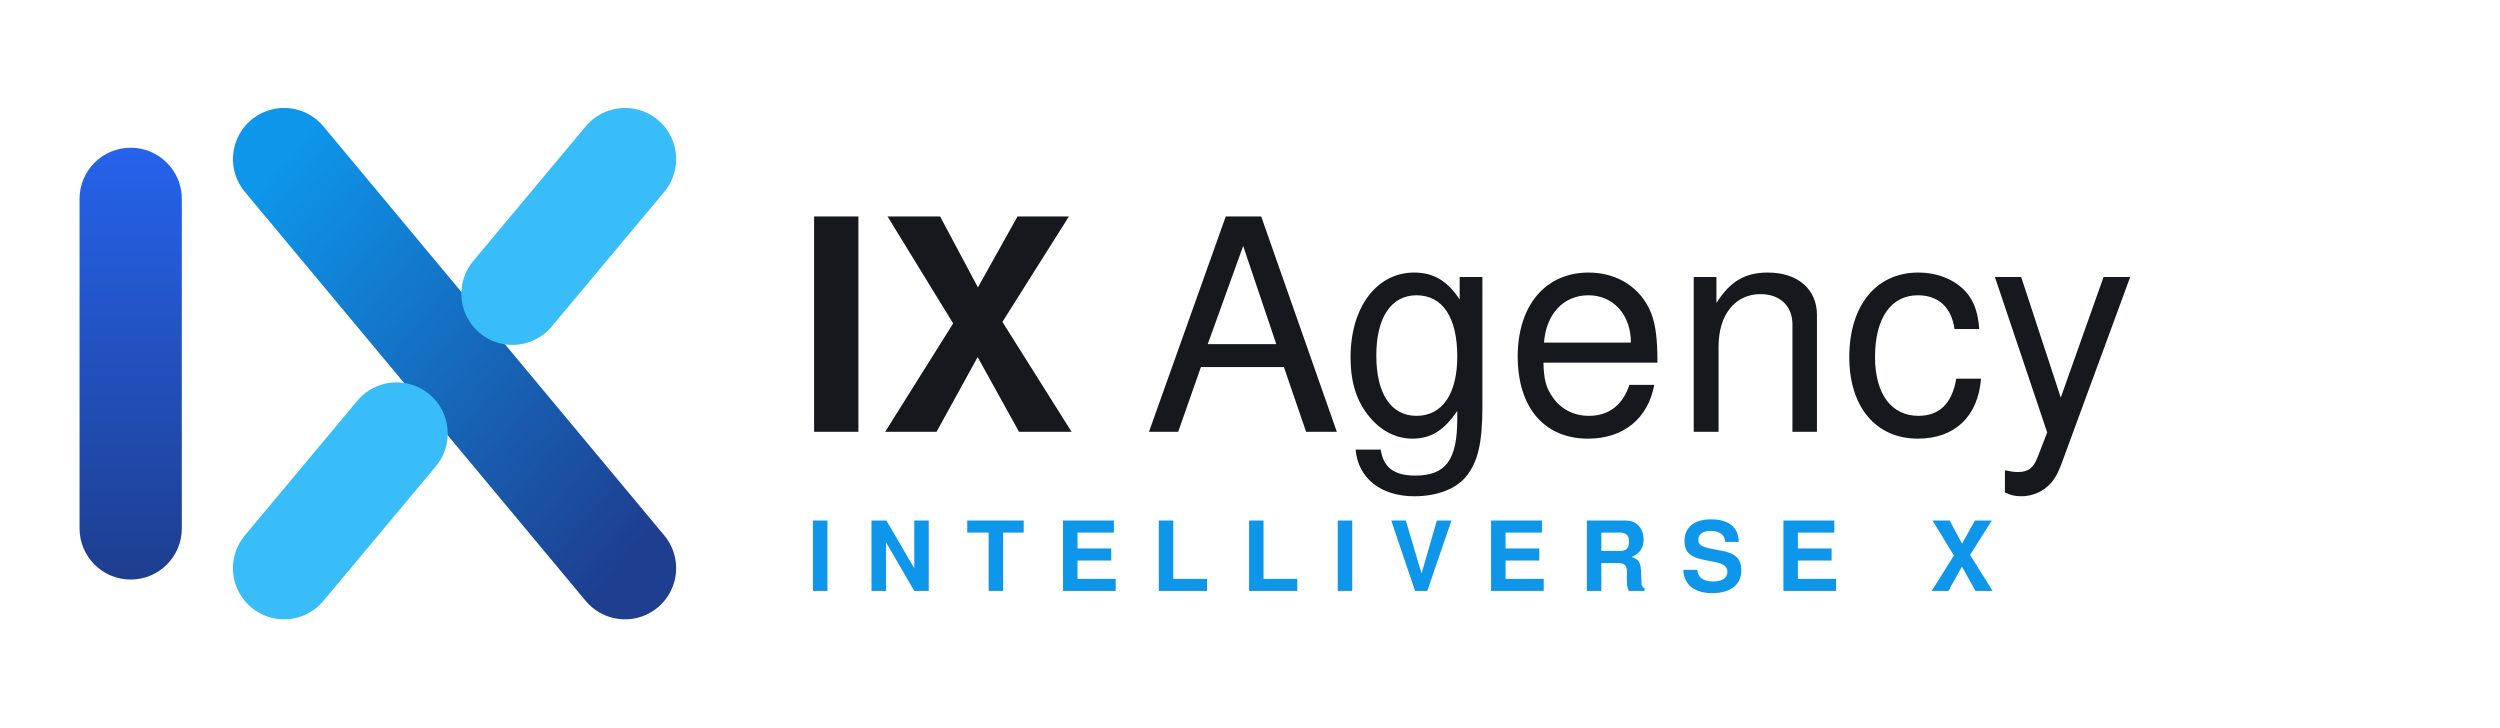
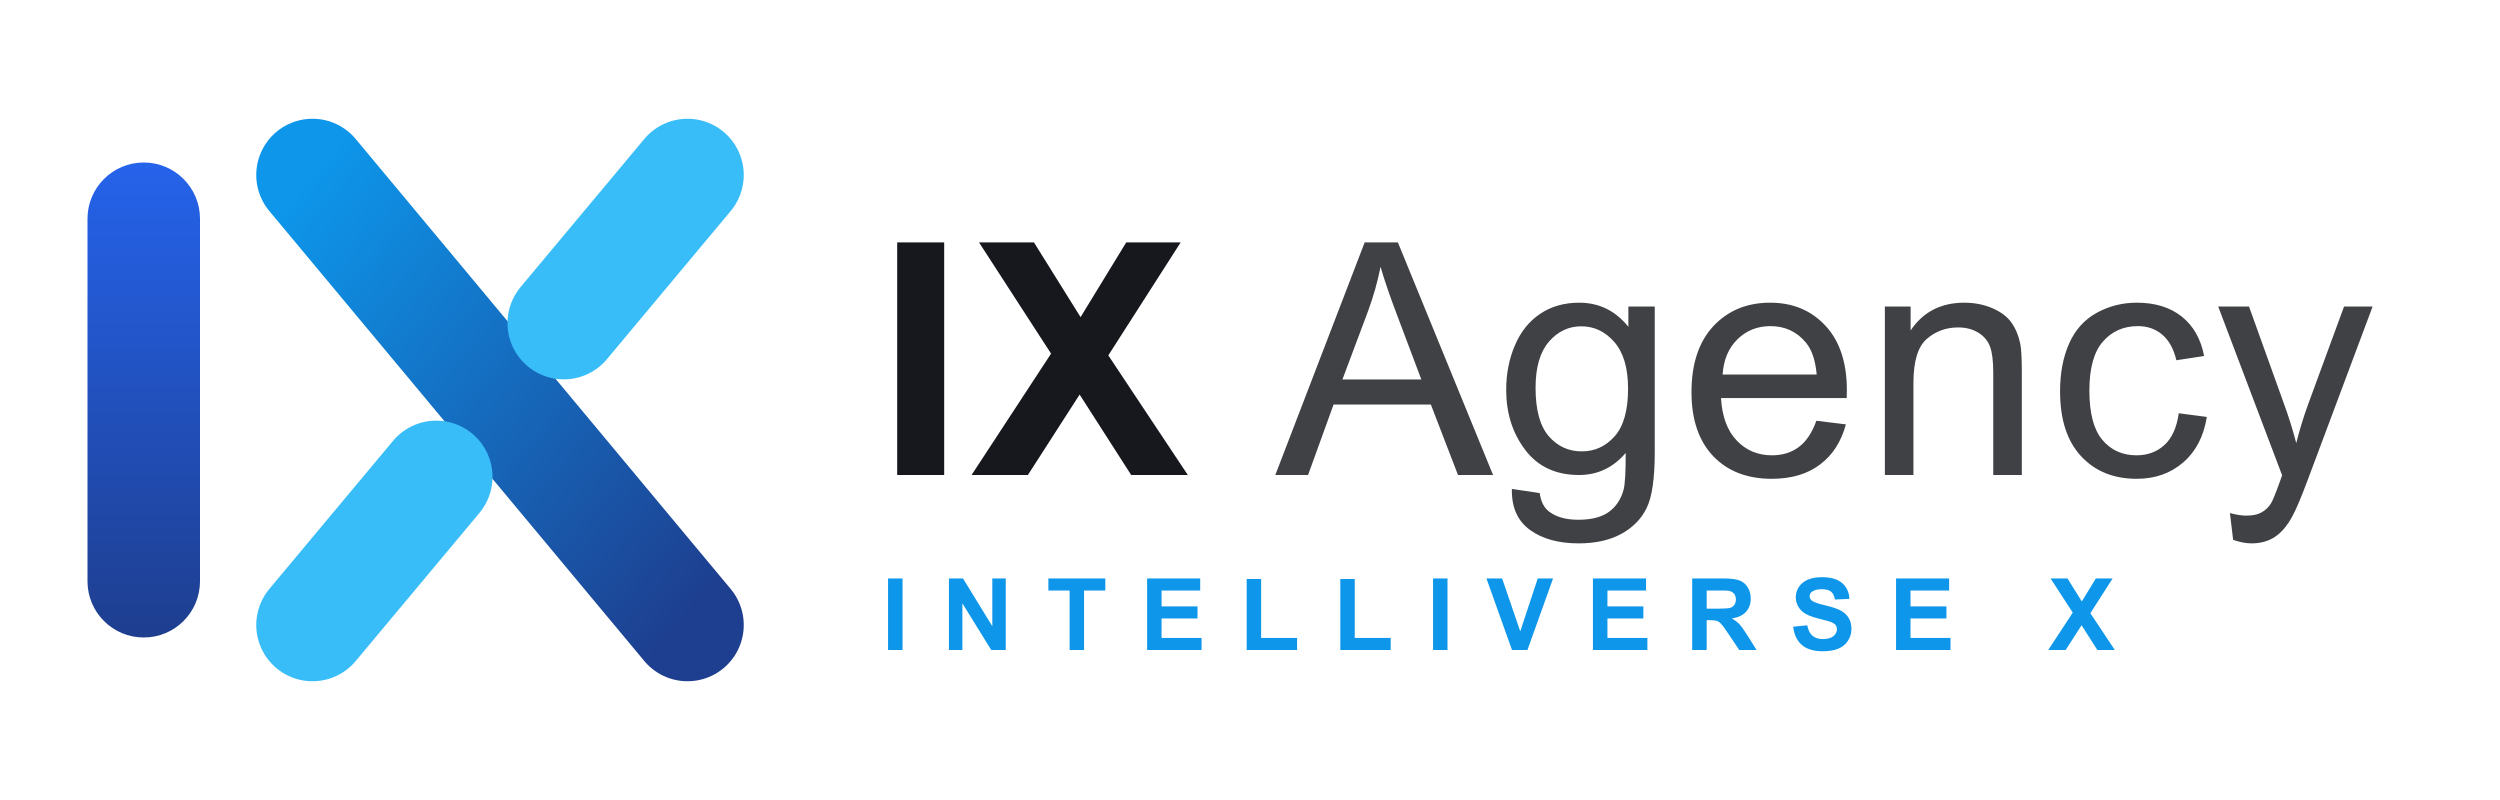
- <svg xmlns="http://www.w3.org/2000/svg" viewBox="0 0 440 128" width="440" height="128" role="img" aria-label="IX Agency by Intelliverse X">
+ <svg xmlns="http://www.w3.org/2000/svg" viewBox="0 0 400 128" width="400" height="128" role="img" aria-label="IX Agency by Intelliverse X">
  <defs>
    <linearGradient id="ixl-i" x1="0" y1="0" x2="0" y2="1">
      <stop offset="0" stop-color="#2563EB" />
      <stop offset="1" stop-color="#1E3E8F" />
    </linearGradient>
    <linearGradient id="ixl-x" x1="0" y1="0" x2="1" y2="1">
      <stop offset="0" stop-color="#0D96EA" />
      <stop offset="1" stop-color="#1E3E8F" />
    </linearGradient>
  </defs>
  <g>
    <rect x="14" y="26" width="18" height="76" rx="9" fill="url(#ixl-i)" />
    <path d="M50 28 L110 100" stroke="url(#ixl-x)" stroke-width="18" stroke-linecap="round" fill="none" />
    <path d="M50 100 L69.8 76.3" stroke="#38BDF8" stroke-width="18" stroke-linecap="round" fill="none" />
    <path d="M90.2 51.7 L110 28" stroke="#38BDF8" stroke-width="18" stroke-linecap="round" fill="none" />
  </g>
-   <text x="140" y="76" font-family="'Avenir Next','Helvetica Neue',Helvetica,'Segoe UI',Arial,sans-serif" font-size="52" font-weight="700" fill="#16181D" letter-spacing="0.5">IX<tspan font-weight="400" dx="12">Agency</tspan>
-   </text>
-   <text x="142" y="104" font-family="'Avenir Next','Helvetica Neue',Helvetica,'Segoe UI',Arial,sans-serif" font-size="17" font-weight="600" fill="#0D96EA" letter-spacing="5.5">INTELLIVERSE X</text>
+   <path fill="#16181D" d="M151.07 76L143.55 76L143.55 38.78L151.07 38.78L151.07 76Z M164.46 76L155.45 76L168.17 56.58L156.64 38.78L165.43 38.78L172.89 50.74L180.20 38.78L188.91 38.78L177.33 56.86L190.05 76L180.99 76L172.74 63.13L164.46 76Z" />
+   <path fill="#16181D" fill-opacity="0.82" d="M209.29 76L204.05 76L218.35 38.78L223.66 38.78L238.89 76L233.28 76L228.94 64.73L213.37 64.73L209.29 76ZM218.88 49.80L214.79 60.71L227.41 60.71L223.53 50.41Q221.75 45.71 220.89 42.69L220.89 42.69Q220.18 46.27 218.88 49.80L218.88 49.80Z M241.90 78.23L241.90 78.23L246.35 78.89Q246.63 80.95 247.90 81.89L247.90 81.89Q249.60 83.16 252.54 83.16L252.54 83.16Q255.72 83.16 257.44 81.89Q259.17 80.62 259.78 78.34L259.78 78.34Q260.13 76.94 260.11 72.47L260.11 72.47Q257.11 76 252.64 76L252.64 76Q247.08 76 244.04 71.99Q240.99 67.98 240.99 62.37L240.99 62.37Q240.99 58.51 242.39 55.24Q243.78 51.98 246.44 50.20Q249.09 48.43 252.67 48.43L252.67 48.43Q257.44 48.43 260.54 52.29L260.54 52.29L260.54 49.04L264.76 49.04L264.76 72.34Q264.76 78.64 263.47 81.27Q262.19 83.90 259.41 85.42Q256.63 86.94 252.57 86.94L252.57 86.94Q247.74 86.94 244.77 84.77Q241.80 82.60 241.90 78.23ZM245.69 62.04L245.69 62.04Q245.69 67.34 247.79 69.78Q249.90 72.22 253.08 72.22L253.08 72.22Q256.22 72.22 258.36 69.79Q260.49 67.37 260.49 62.19L260.49 62.19Q260.49 57.24 258.29 54.72Q256.10 52.21 253 52.21L253 52.21Q249.95 52.21 247.82 54.68Q245.69 57.16 245.69 62.04Z M290.62 67.32L290.62 67.32L295.34 67.90Q294.23 72.04 291.21 74.32Q288.18 76.61 283.49 76.61L283.49 76.61Q277.57 76.61 274.10 72.97Q270.64 69.32 270.64 62.75L270.64 62.75Q270.64 55.94 274.14 52.18Q277.65 48.43 283.23 48.43L283.23 48.43Q288.64 48.43 292.07 52.11Q295.50 55.79 295.50 62.47L295.50 62.47Q295.50 62.87 295.47 63.69L295.47 63.69L275.36 63.69Q275.62 68.13 277.88 70.49Q280.13 72.85 283.51 72.85L283.51 72.85Q286.03 72.85 287.80 71.53Q289.58 70.21 290.62 67.32ZM275.62 59.93L275.62 59.93L290.67 59.93Q290.37 56.53 288.95 54.82L288.95 54.82Q286.76 52.18 283.28 52.18L283.28 52.18Q280.13 52.18 277.99 54.29Q275.84 56.40 275.62 59.93Z M306.15 76L301.58 76L301.58 49.04L305.70 49.04L305.70 52.87Q308.67 48.43 314.28 48.43L314.28 48.43Q316.71 48.43 318.76 49.30Q320.80 50.18 321.82 51.60Q322.83 53.02 323.24 54.98L323.24 54.98Q323.49 56.25 323.49 59.42L323.49 59.42L323.49 76L318.92 76L318.92 59.60Q318.92 56.80 318.39 55.42Q317.86 54.04 316.50 53.21Q315.14 52.39 313.31 52.39L313.31 52.39Q310.39 52.39 308.27 54.24Q306.15 56.09 306.15 61.27L306.15 61.27L306.15 76Z M348.60 66.12L348.60 66.12L353.09 66.71Q352.36 71.35 349.32 73.98Q346.29 76.61 341.87 76.61L341.87 76.61Q336.33 76.61 332.97 72.99Q329.61 69.37 329.61 62.62L329.61 62.62Q329.61 58.25 331.05 54.98Q332.50 51.70 335.46 50.06Q338.42 48.43 341.89 48.43L341.89 48.43Q346.29 48.43 349.08 50.65Q351.87 52.87 352.66 56.96L352.66 56.96L348.22 57.64Q347.58 54.93 345.97 53.55Q344.36 52.18 342.07 52.18L342.07 52.18Q338.62 52.18 336.46 54.66Q334.30 57.13 334.30 62.49L334.30 62.49Q334.30 67.93 336.38 70.39Q338.47 72.85 341.82 72.85L341.82 72.85Q344.51 72.85 346.31 71.20Q348.12 69.55 348.60 66.12Z M357.30 86.38L357.30 86.38L356.79 82.09Q358.29 82.50 359.41 82.50L359.41 82.50Q360.93 82.50 361.84 81.99Q362.76 81.48 363.34 80.57L363.34 80.57Q363.77 79.88 364.74 77.17L364.74 77.17Q364.87 76.79 365.14 76.05L365.14 76.05L354.91 49.04L359.84 49.04L365.45 64.65Q366.54 67.62 367.40 70.90L367.40 70.90Q368.19 67.75 369.28 64.75L369.28 64.75L375.05 49.04L379.62 49.04L369.36 76.46Q367.71 80.90 366.79 82.58L366.79 82.58Q365.58 84.84 364.00 85.89Q362.43 86.94 360.24 86.94L360.24 86.94Q358.92 86.94 357.30 86.38Z" />
+   <path fill="#0D96EA" d="M144.41 104L142.09 104L142.09 92.55L144.41 92.55L144.41 104Z M153.98 104L151.83 104L151.83 92.55L154.08 92.55L158.77 100.20L158.77 92.55L160.92 92.55L160.92 104L158.60 104L153.98 96.53L153.98 104Z M173.45 104L171.14 104L171.14 94.48L167.74 94.48L167.74 92.55L176.85 92.55L176.85 94.48L173.45 94.48L173.45 104Z M192.25 104L183.54 104L183.54 92.55L192.03 92.55L192.03 94.48L185.85 94.48L185.85 97.02L191.60 97.02L191.60 98.95L185.85 98.95L185.85 102.07L192.25 102.07L192.25 104Z M207.53 104L199.47 104L199.47 92.64L201.78 92.64L201.78 102.07L207.53 102.07L207.53 104Z M222.51 104L214.45 104L214.45 92.64L216.76 92.64L216.76 102.07L222.51 102.07L222.51 104Z M231.60 104L229.29 104L229.29 92.55L231.60 92.55L231.60 104Z M244.39 104L241.92 104L237.83 92.55L240.34 92.55L243.24 101.02L246.04 92.55L248.49 92.55L244.39 104Z M263.58 104L254.87 104L254.87 92.55L263.37 92.55L263.37 94.48L257.19 94.48L257.19 97.02L262.94 97.02L262.94 98.95L257.19 98.95L257.19 102.07L263.58 102.07L263.58 104Z M273.07 104L270.75 104L270.75 92.55L275.62 92.55Q277.46 92.55 278.29 92.86Q279.12 93.16 279.62 93.95Q280.12 94.74 280.12 95.76L280.12 95.76Q280.12 97.05 279.36 97.89Q278.60 98.73 277.10 98.95L277.10 98.95Q277.85 99.38 278.34 99.91Q278.82 100.43 279.65 101.77L279.65 101.77L281.05 104L278.28 104L276.61 101.51Q275.72 100.17 275.39 99.82Q275.07 99.48 274.70 99.35Q274.33 99.22 273.53 99.22L273.53 99.22L273.07 99.22L273.07 104ZM273.07 94.48L273.07 97.39L274.78 97.39Q276.44 97.39 276.85 97.25Q277.27 97.11 277.50 96.77Q277.74 96.42 277.74 95.91L277.74 95.91Q277.74 95.33 277.43 94.97Q277.12 94.62 276.56 94.52L276.56 94.52Q276.28 94.48 274.87 94.48L274.87 94.48L273.07 94.48Z M286.91 100.27L286.91 100.27L289.16 100.05Q289.37 101.19 289.99 101.72Q290.61 102.25 291.66 102.25L291.66 102.25Q292.78 102.25 293.35 101.78Q293.91 101.30 293.91 100.67L293.91 100.67Q293.91 100.27 293.68 99.98Q293.44 99.70 292.84 99.48L292.84 99.48Q292.44 99.34 290.99 98.98L290.99 98.98Q289.13 98.52 288.38 97.85L288.38 97.85Q287.33 96.91 287.33 95.55L287.33 95.55Q287.33 94.67 287.82 93.91Q288.32 93.15 289.25 92.75Q290.19 92.35 291.51 92.35L291.51 92.35Q293.66 92.35 294.75 93.30Q295.84 94.24 295.90 95.82L295.90 95.82L293.59 95.92Q293.44 95.04 292.95 94.65Q292.46 94.27 291.48 94.27L291.48 94.27Q290.48 94.27 289.91 94.68L289.91 94.68Q289.54 94.95 289.54 95.39L289.54 95.39Q289.54 95.80 289.88 96.09L289.88 96.09Q290.32 96.45 292.01 96.85Q293.70 97.25 294.50 97.68Q295.31 98.10 295.77 98.84Q296.23 99.58 296.23 100.66L296.23 100.66Q296.23 101.65 295.68 102.51Q295.13 103.37 294.13 103.79Q293.13 104.20 291.64 104.20L291.64 104.20Q289.47 104.20 288.30 103.20Q287.14 102.20 286.91 100.27Z M312.08 104L303.37 104L303.37 92.55L311.86 92.55L311.86 94.48L305.68 94.48L305.68 97.02L311.43 97.02L311.43 98.95L305.68 98.95L305.68 102.07L312.08 102.07L312.08 104Z M330.50 104L327.72 104L331.64 98.02L328.09 92.55L330.80 92.55L333.09 96.23L335.34 92.55L338.02 92.55L334.46 98.11L338.37 104L335.58 104L333.05 100.04L330.50 104Z" />
</svg>
